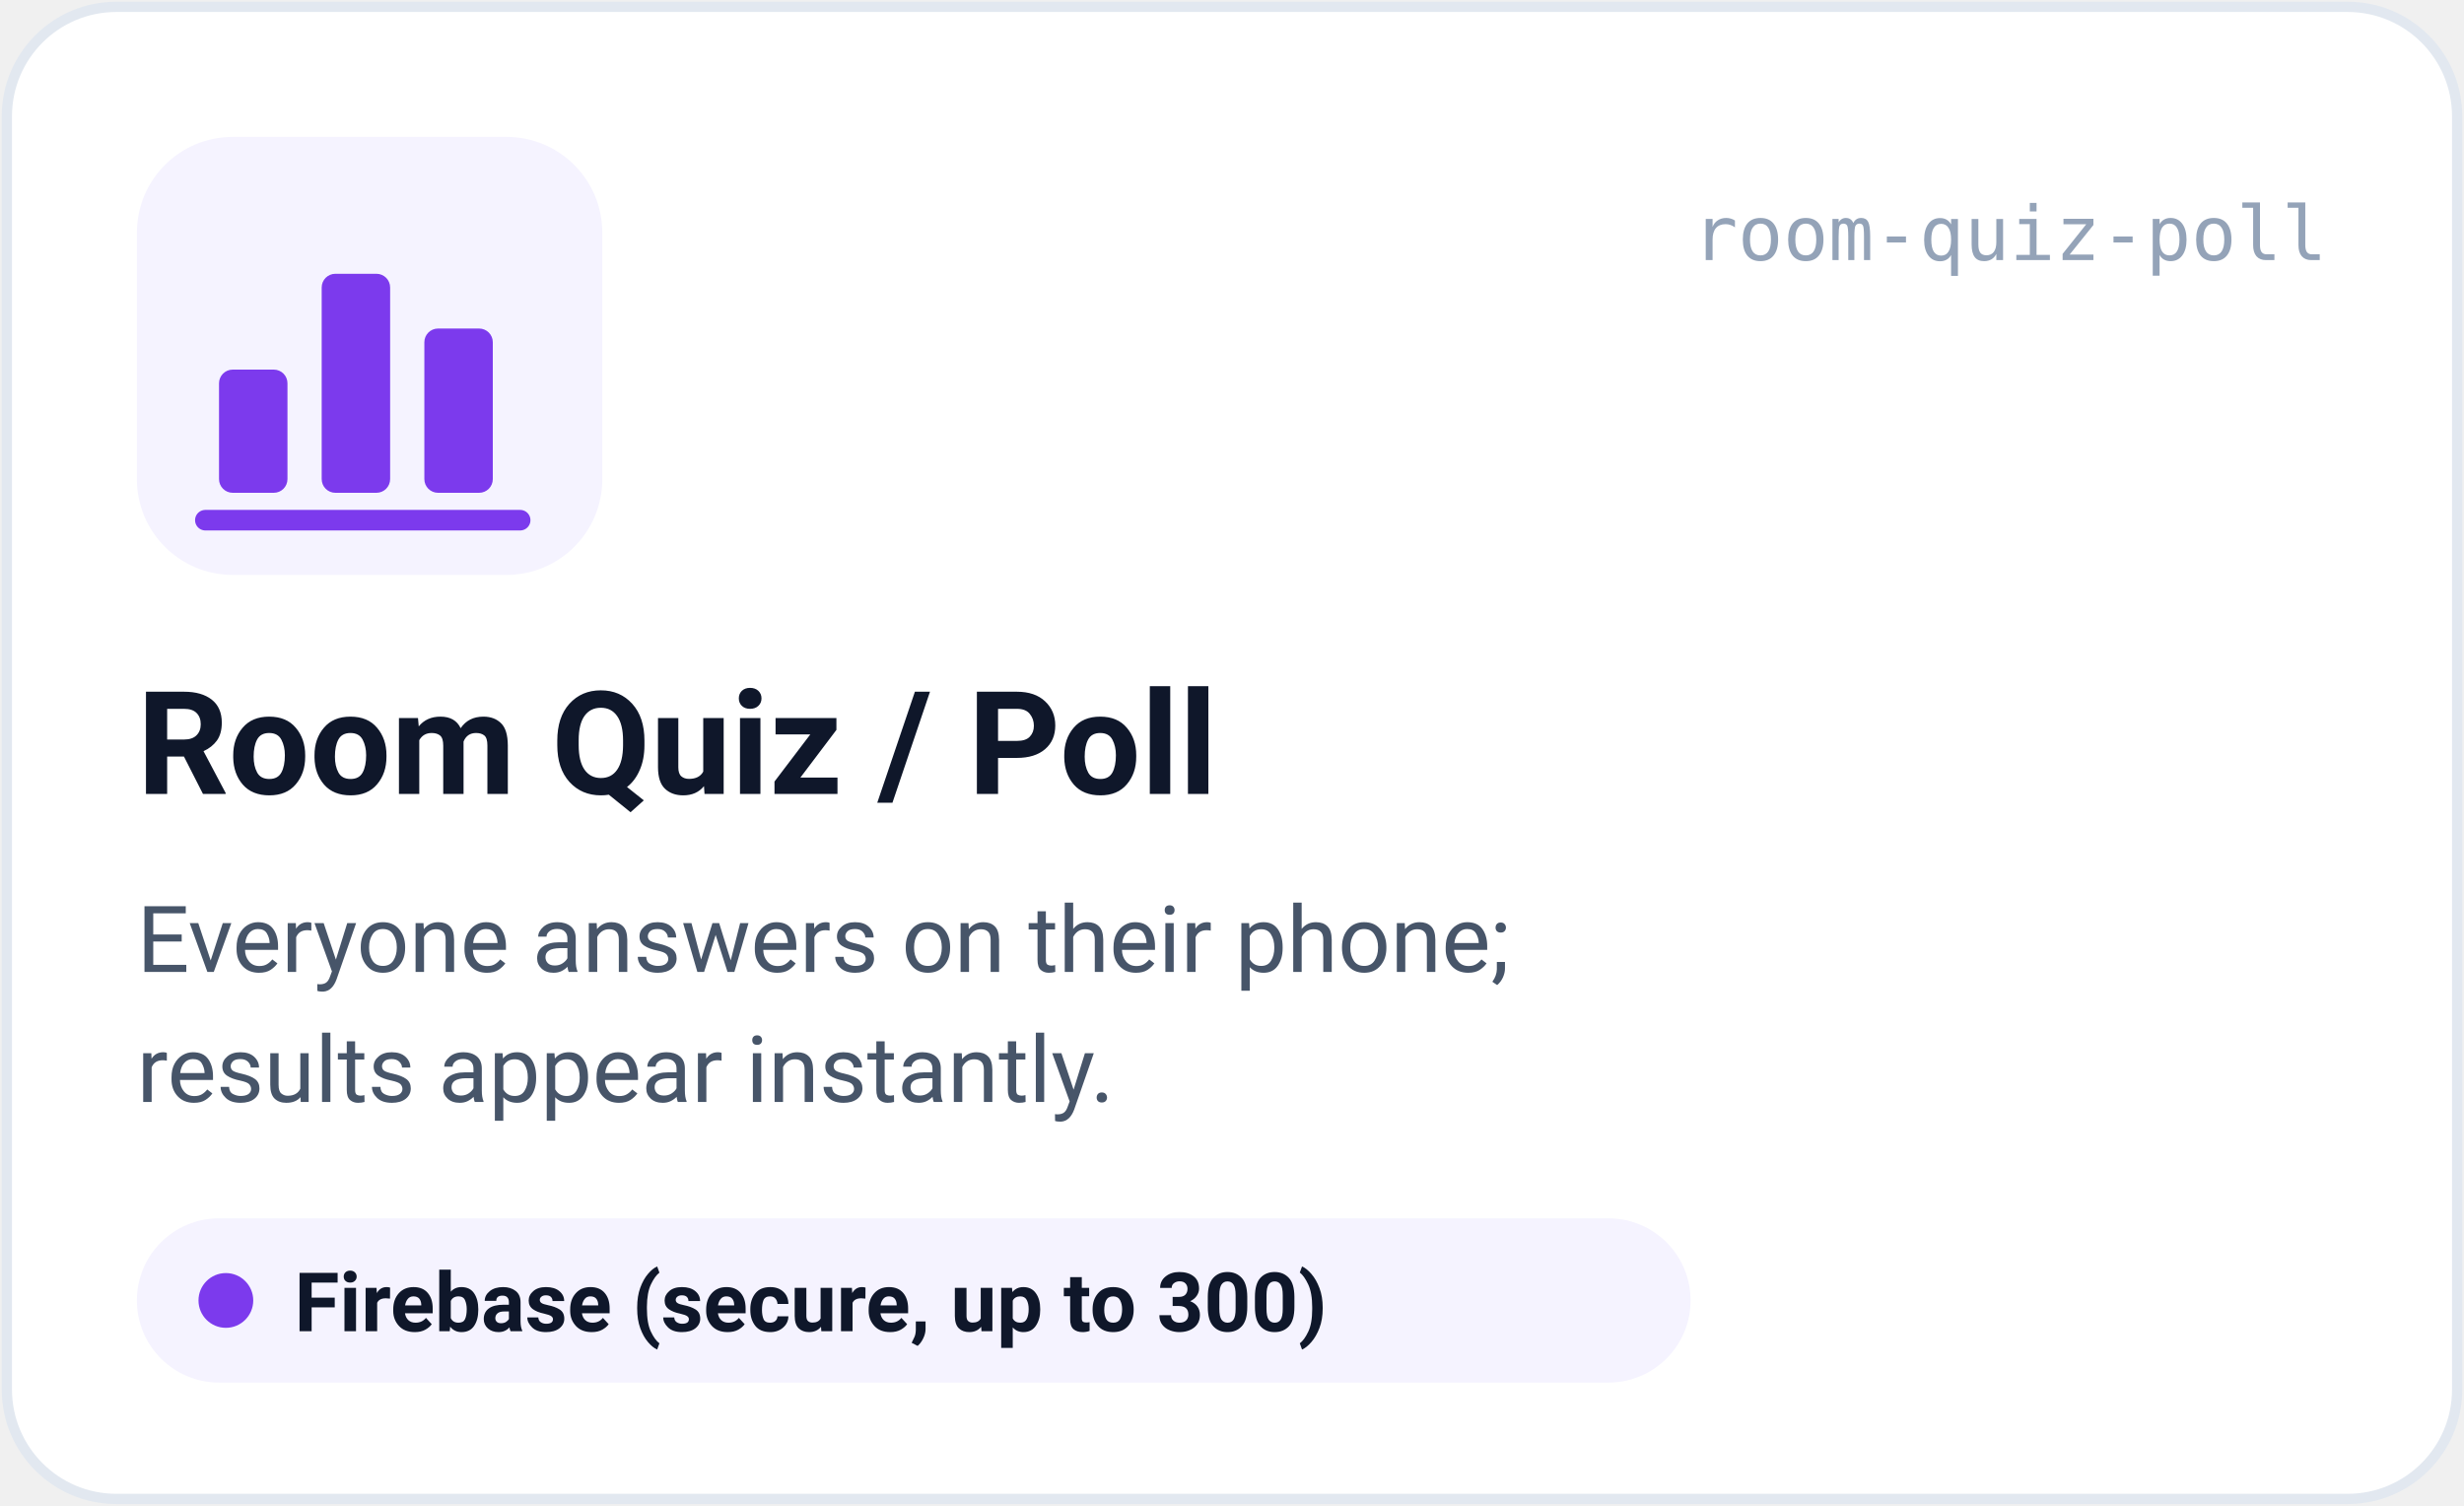
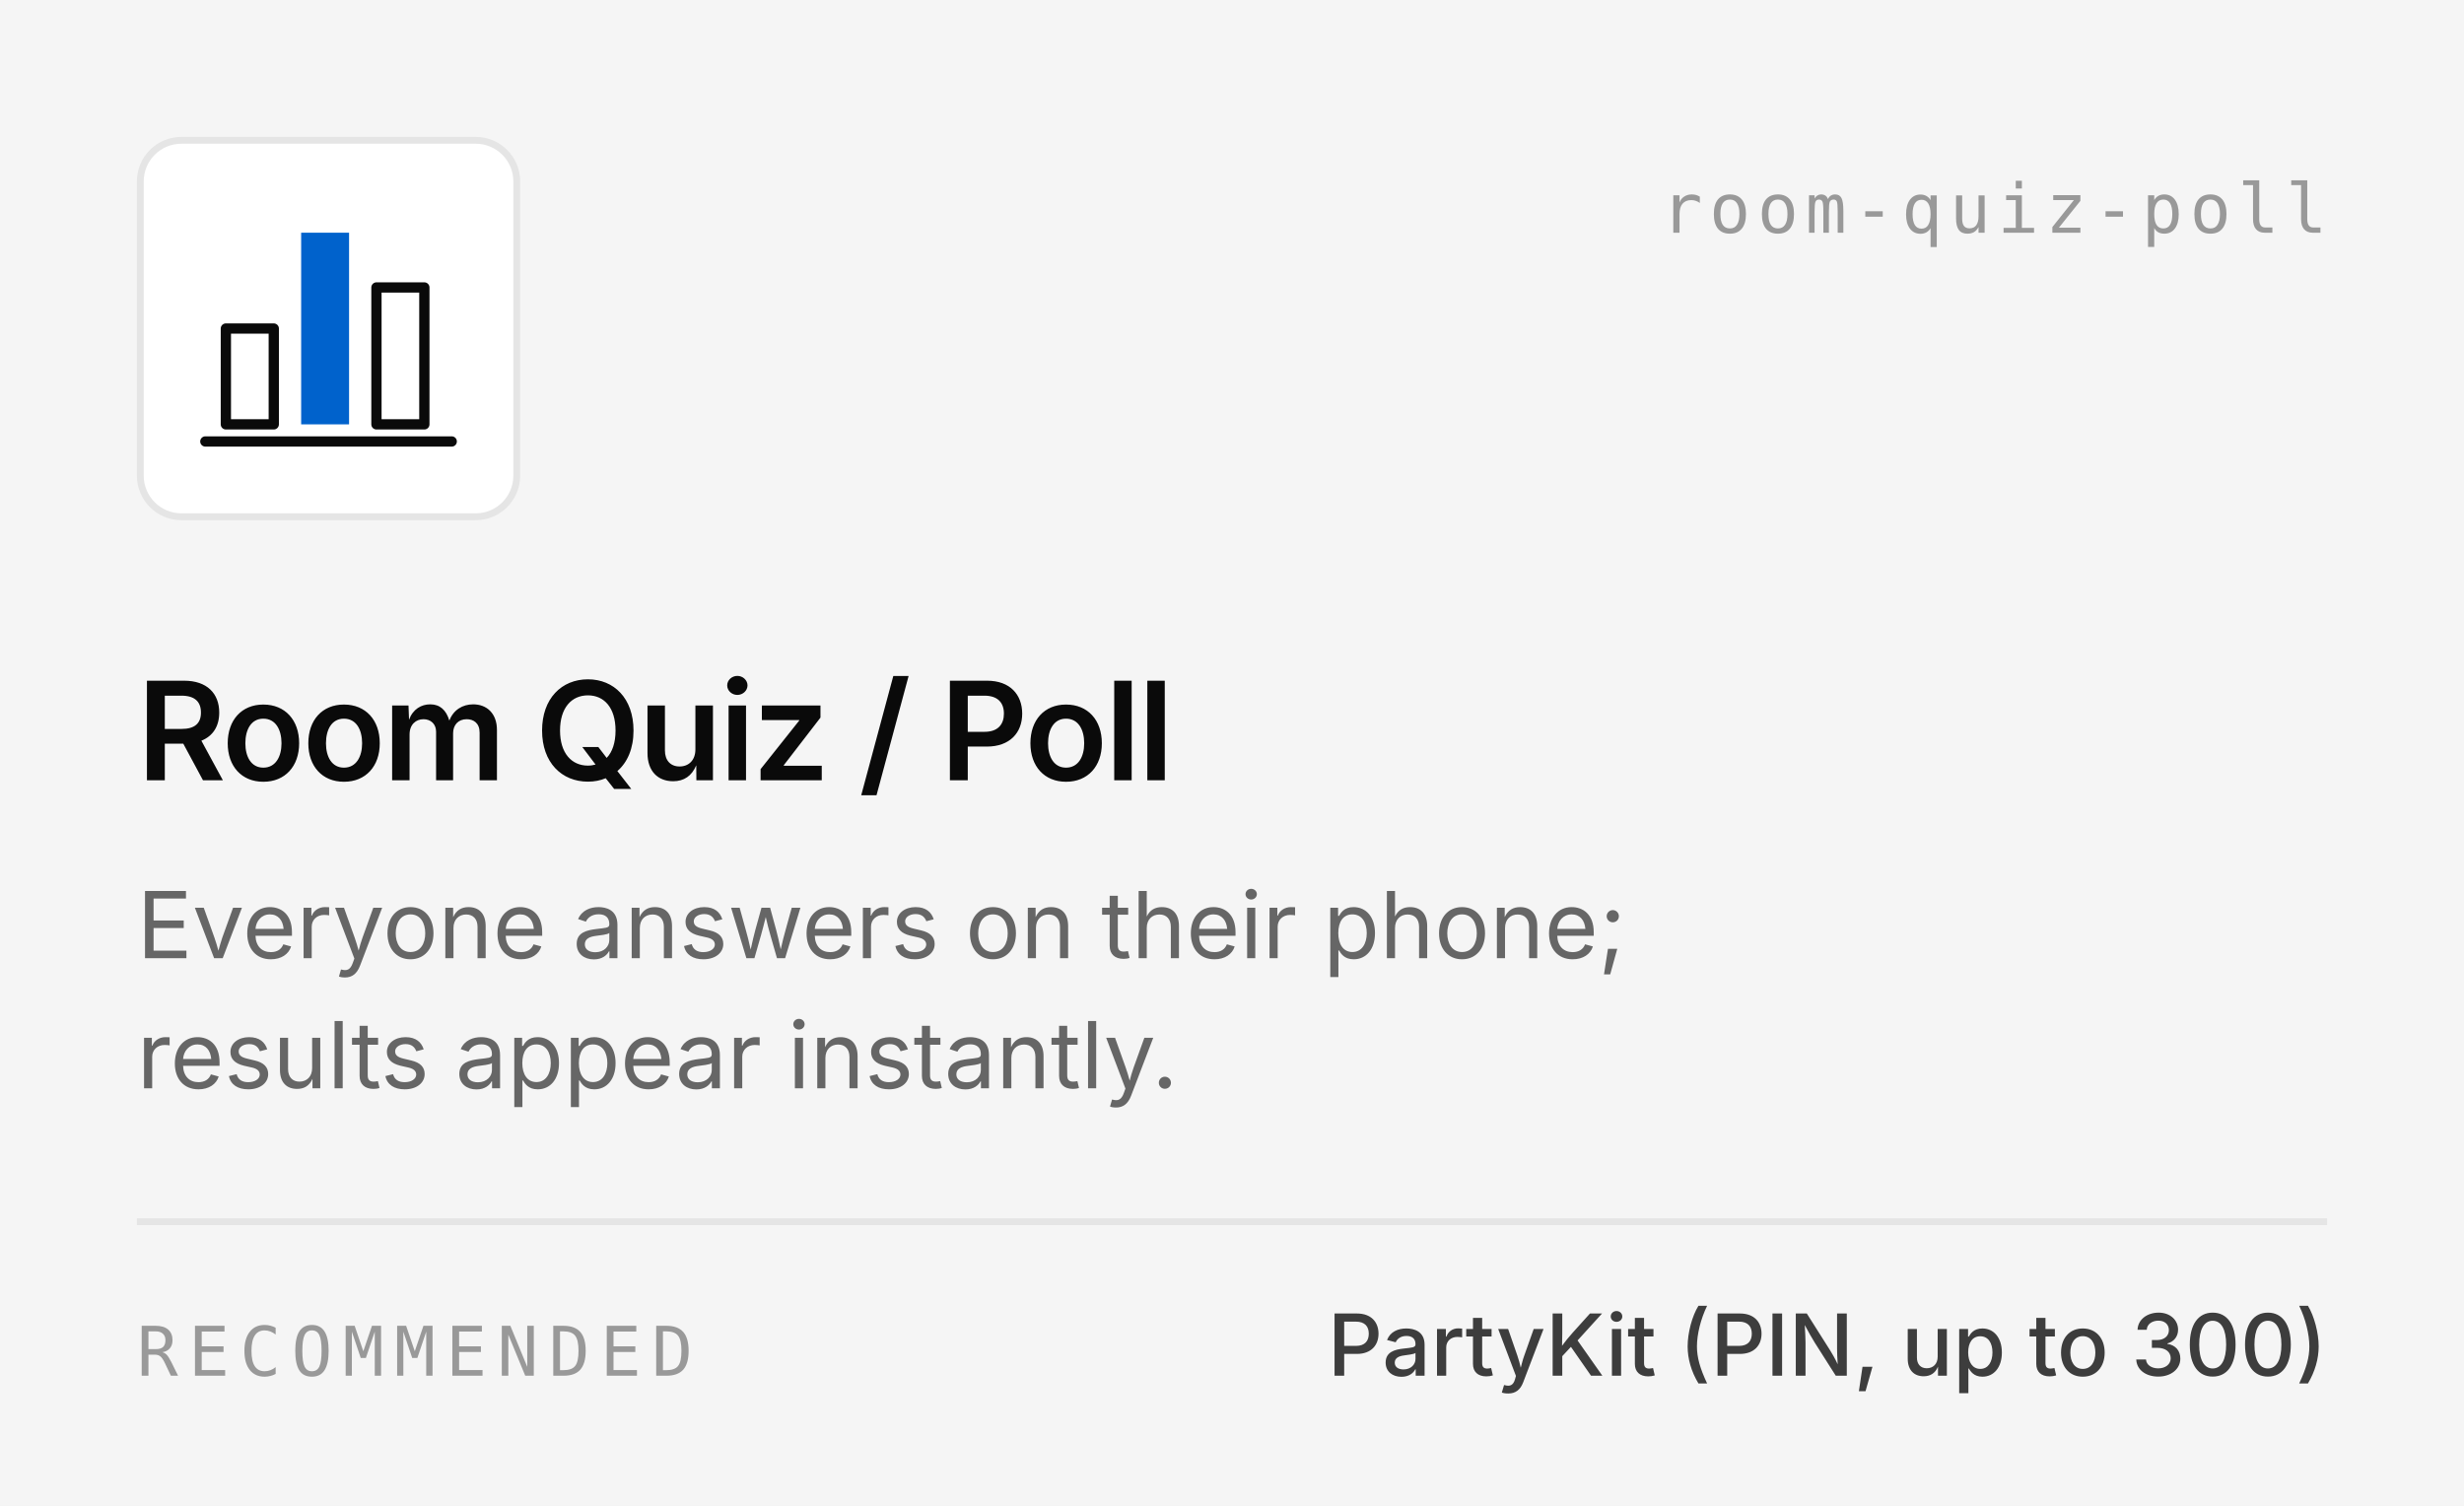
<svg xmlns="http://www.w3.org/2000/svg" viewBox="0 0 360 220" width="360" height="220" role="img" aria-labelledby="title desc">
  <style>
-     .bg{fill:#ffffff}.edge{stroke:#e2e8f0}.ink{fill:#0f172a}.muted{fill:#475569}.faint{fill:#94a3b8}
-     .tint{fill:#f5f3ff}.acc{fill:#7c3aed}.acc-s{stroke:#7c3aed}.chip{fill:#f5f3ff}
-     text{font-family:-apple-system,BlinkMacSystemFont,"Segoe UI",Roboto,"Helvetica Neue",Arial,"Hiragino Sans","Noto Sans JP",sans-serif}
-     .mono{font-family:ui-monospace,SFMono-Regular,Menlo,Consolas,monospace}
+     .bg{fill:#f5f5f5}.surface{fill:#ffffff}.hair{stroke:#e5e5e5}.strong{stroke:#cfcfcf}
+     .ink{fill:#0a0a0a}.ink-s{stroke:#0a0a0a}.ink2{fill:#3d3d3d}.muted{fill:#666666}.faint{fill:#999999}
+     .acc{fill:#0062cc}.acc-s{stroke:#0062cc}
+     text{font-family:"Outfit",-apple-system,BlinkMacSystemFont,"Segoe UI","Hiragino Sans","Noto Sans JP",sans-serif}
+     .mono{font-family:ui-monospace,SFMono-Regular,Menlo,monospace}
    @media (prefers-color-scheme: dark){
-       .bg{fill:#131a2e}.edge{stroke:#26304a}.ink{fill:#e2e8f0}.muted{fill:#a3b0c5}.faint{fill:#64748b}
-       .tint{fill:#221640}.acc{fill:#a78bfa}.acc-s{stroke:#a78bfa}.chip{fill:#221640}
+       .bg{fill:#141414}.surface{fill:#111111}.hair{stroke:#262626}.strong{stroke:#3a3a3a}
+       .ink{fill:#f2f2f2}.ink-s{stroke:#f2f2f2}.ink2{fill:#d4d4d4}.muted{fill:#a3a3a3}.faint{fill:#6b6b6b}
+       .acc{fill:#3b9cff}.acc-s{stroke:#3b9cff}
    }
  </style>
-   <rect class="bg edge" x="1" y="1" width="358" height="218" rx="16" stroke-width="1.5" />
-   <rect class="tint" x="20" y="20" width="68" height="64" rx="14" />
+   <rect class="bg" x="0" y="0" width="360" height="220" rx="0" />
+   <rect class="surface hair" x="20.5" y="20.5" width="55" height="55" rx="6" stroke-width="1" />
  <g transform="translate(20 20)">
-     <g class="acc">
-       <rect x="12" y="34" width="10" height="18" rx="2" />
-       <rect x="27" y="20" width="10" height="32" rx="2" />
-       <rect x="42" y="28" width="10" height="24" rx="2" />
+     <g class="ink-s" fill="none" stroke-width="1.5" stroke-linejoin="round">
+       <rect x="13" y="28" width="7" height="14" />
+       <rect x="35" y="22" width="7" height="20" />
    </g>
-     <path d="M10 56 H56" class="acc-s" stroke-width="3" stroke-linecap="round" />
+     <rect class="acc" x="24" y="14" width="7" height="28" />
+     <path class="ink-s" d="M10 44.5 H46" stroke-width="1.5" stroke-linecap="round" />
  </g>
-   <text class="faint mono" x="340" y="38" font-size="11" text-anchor="end">room-quiz-poll</text>
-   <text class="ink" x="20" y="116" font-size="21" font-weight="700">Room Quiz / Poll</text>
-   <text class="muted" x="20" y="142" font-size="13.5">Everyone answers on their phone;</text>
-   <text class="muted" x="20" y="161" font-size="13.5">results appear instantly.</text>
-   <rect class="chip" x="20" y="178" width="227" height="24" rx="12" />
-   <circle class="acc" cx="33" cy="190" r="4" />
-   <text class="ink" x="43" y="194.5" font-size="12" font-weight="600">Firebase (secure, up to 300)</text>
+   <text class="faint mono" x="340" y="34" font-size="10" letter-spacing="1" text-anchor="end">room-quiz-poll</text>
+   <text class="ink" x="20" y="114" font-size="20" font-weight="600" letter-spacing="-0.4">Room Quiz / Poll</text>
+   <text class="muted" x="20" y="140" font-size="13.5">Everyone answers on their phone;</text>
+   <text class="muted" x="20" y="159" font-size="13.5">results appear instantly.</text>
+   <path class="hair" d="M20 178.5 H340" stroke-width="1" />
+   <text class="faint mono" x="20" y="201" font-size="10" letter-spacing="1.5">RECOMMENDED</text>
+   <text class="ink2" x="340" y="201" font-size="12.5" font-weight="500" text-anchor="end">PartyKit (PIN, up to 300)</text>
</svg>
